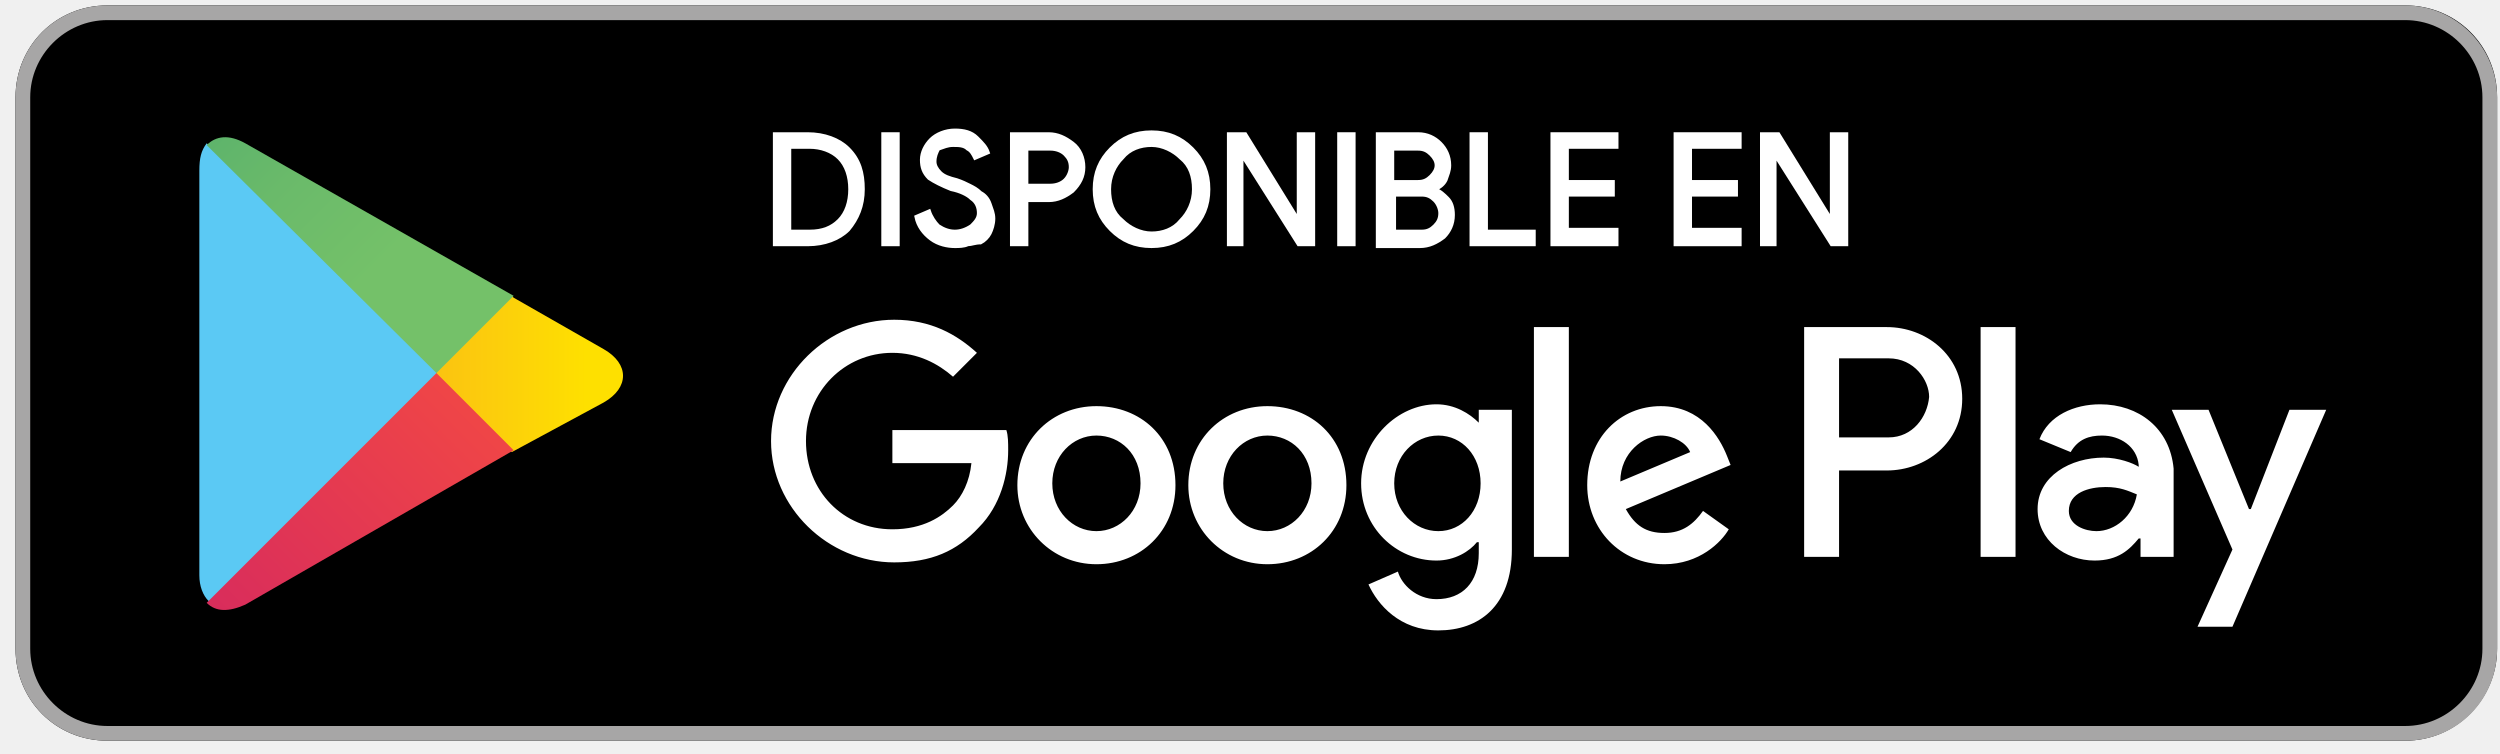
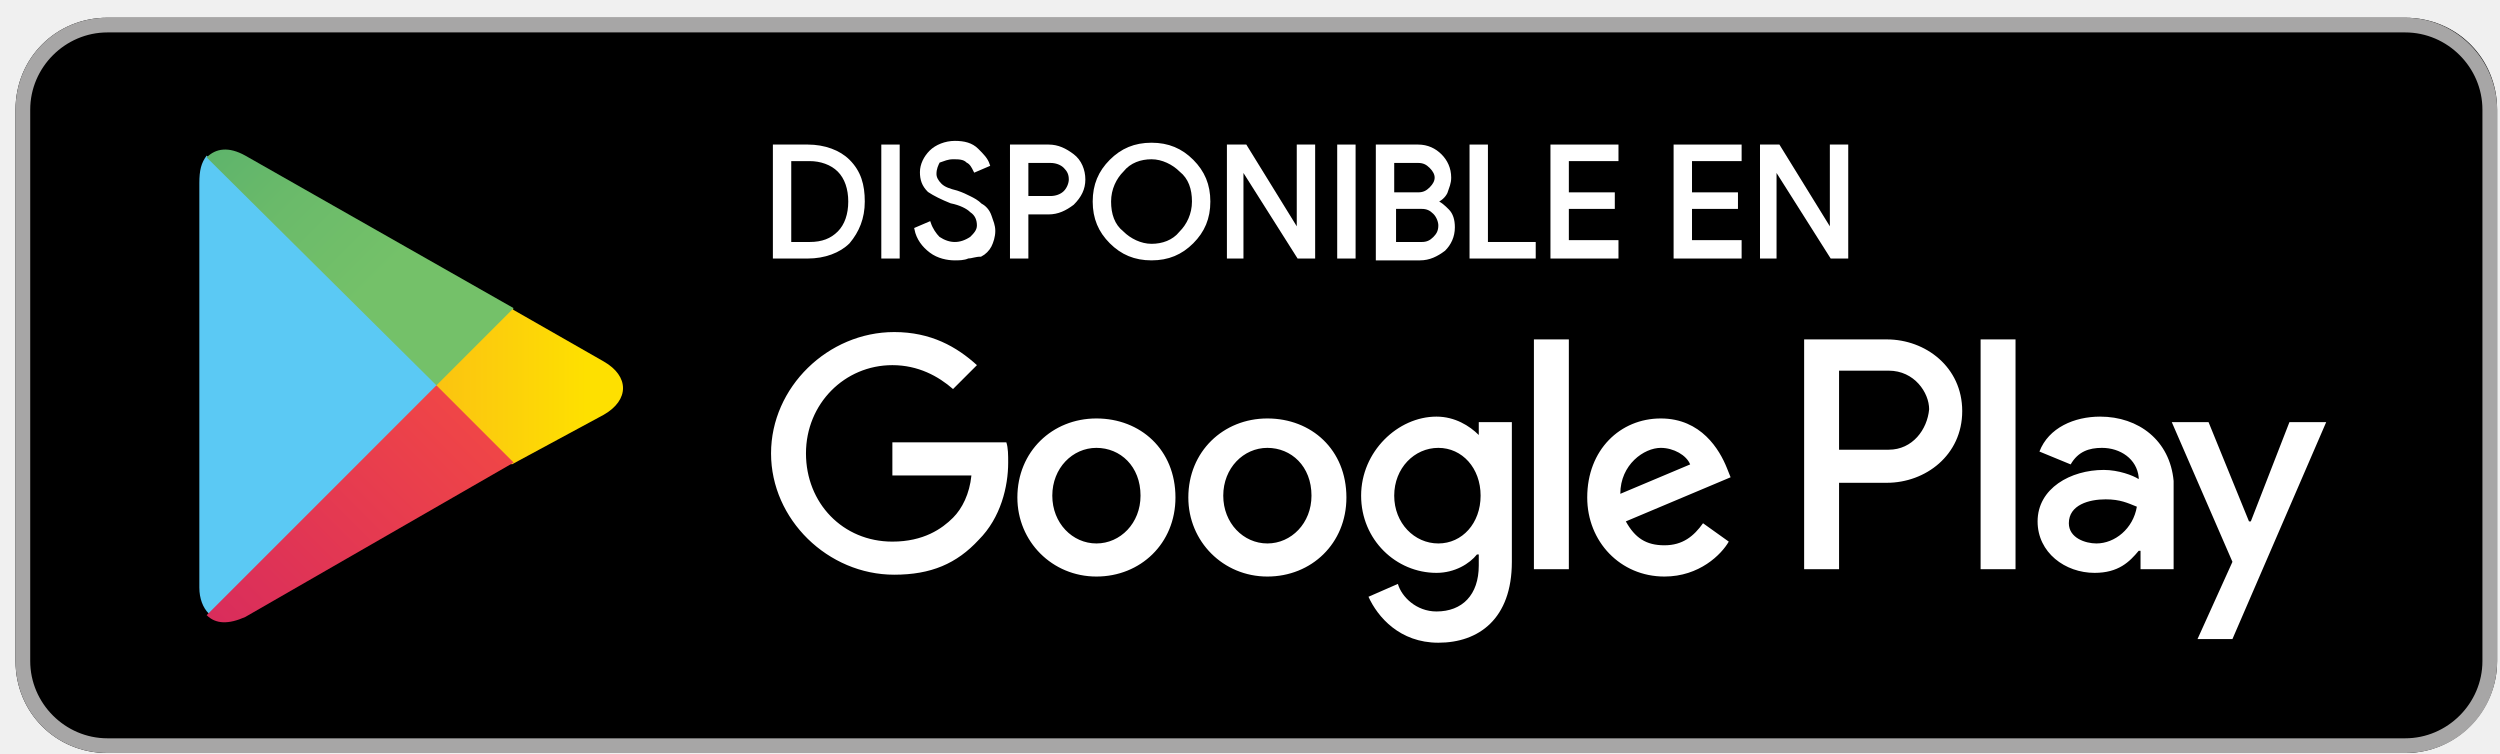
<svg xmlns="http://www.w3.org/2000/svg" width="136" height="41" viewBox="0 0 136 41" fill="none">
-   <path d="M130.844 40.294H5.844C3.044 40.294 0.844 38.094 0.844 35.294V5.294C0.844 2.494 3.044 0.294 5.844 0.294H130.844C133.644 0.294 135.844 2.494 135.844 5.294V35.294C135.844 37.994 133.644 40.294 130.844 40.294Z" fill="black" />
-   <path d="M130.844 1.094C133.144 1.094 135.044 2.994 135.044 5.294V35.294C135.044 37.594 133.144 39.494 130.844 39.494H5.844C3.544 39.494 1.644 37.594 1.644 35.294V5.294C1.644 2.994 3.544 1.094 5.844 1.094H130.844ZM130.844 0.294H5.844C3.044 0.294 0.844 2.494 0.844 5.294V35.294C0.844 38.094 3.044 40.294 5.844 40.294H130.844C133.644 40.294 135.844 38.094 135.844 35.294V5.294C135.844 2.594 133.644 0.294 130.844 0.294Z" fill="#A7A6A6" />
-   <path d="M68.945 22.094C66.545 22.094 64.645 23.894 64.645 26.394C64.645 28.794 66.545 30.694 68.945 30.694C71.345 30.694 73.245 28.894 73.245 26.394C73.245 23.794 71.345 22.094 68.945 22.094ZM68.945 28.894C67.645 28.894 66.545 27.794 66.545 26.294C66.545 24.794 67.645 23.694 68.945 23.694C70.245 23.694 71.345 24.694 71.345 26.294C71.345 27.794 70.245 28.894 68.945 28.894ZM59.645 22.094C57.245 22.094 55.345 23.894 55.345 26.394C55.345 28.794 57.245 30.694 59.645 30.694C62.045 30.694 63.945 28.894 63.945 26.394C63.945 23.794 62.045 22.094 59.645 22.094ZM59.645 28.894C58.345 28.894 57.245 27.794 57.245 26.294C57.245 24.794 58.345 23.694 59.645 23.694C60.945 23.694 62.045 24.694 62.045 26.294C62.045 27.794 60.945 28.894 59.645 28.894ZM48.545 23.394V25.194H52.845C52.745 26.194 52.345 26.994 51.845 27.494C51.245 28.094 50.245 28.794 48.545 28.794C45.845 28.794 43.845 26.694 43.845 23.994C43.845 21.294 45.945 19.194 48.545 19.194C49.945 19.194 51.045 19.794 51.845 20.494L53.145 19.194C52.045 18.194 50.645 17.394 48.645 17.394C45.045 17.394 41.945 20.394 41.945 23.994C41.945 27.594 45.045 30.594 48.645 30.594C50.645 30.594 52.045 29.994 53.245 28.694C54.445 27.494 54.845 25.794 54.845 24.494C54.845 24.094 54.845 23.694 54.745 23.394H48.545ZM93.945 24.794C93.545 23.794 92.545 22.094 90.345 22.094C88.145 22.094 86.345 23.794 86.345 26.394C86.345 28.794 88.145 30.694 90.545 30.694C92.445 30.694 93.645 29.494 94.045 28.794L92.645 27.794C92.145 28.494 91.545 28.994 90.545 28.994C89.545 28.994 88.945 28.594 88.445 27.694L94.145 25.294L93.945 24.794ZM88.145 26.194C88.145 24.594 89.445 23.694 90.345 23.694C91.045 23.694 91.745 24.094 91.945 24.594L88.145 26.194ZM83.445 30.294H85.345V17.794H83.445V30.294ZM80.445 22.994C79.945 22.494 79.145 21.994 78.145 21.994C76.045 21.994 74.045 23.894 74.045 26.294C74.045 28.694 75.945 30.494 78.145 30.494C79.145 30.494 79.945 29.994 80.345 29.494H80.445V30.094C80.445 31.694 79.545 32.594 78.145 32.594C77.045 32.594 76.245 31.794 76.045 31.094L74.445 31.794C74.945 32.894 76.145 34.294 78.245 34.294C80.445 34.294 82.245 32.994 82.245 29.894V22.294H80.445V22.994ZM78.245 28.894C76.945 28.894 75.845 27.794 75.845 26.294C75.845 24.794 76.945 23.694 78.245 23.694C79.545 23.694 80.545 24.794 80.545 26.294C80.545 27.794 79.545 28.894 78.245 28.894ZM102.645 17.794H98.145V30.294H100.045V25.594H102.645C104.745 25.594 106.745 24.094 106.745 21.694C106.745 19.294 104.745 17.794 102.645 17.794ZM102.745 23.794H100.045V19.494H102.745C104.145 19.494 104.945 20.694 104.945 21.594C104.845 22.694 104.045 23.794 102.745 23.794ZM114.245 21.994C112.845 21.994 111.445 22.594 110.945 23.894L112.645 24.594C113.045 23.894 113.645 23.694 114.345 23.694C115.345 23.694 116.245 24.294 116.345 25.294V25.394C116.045 25.194 115.245 24.894 114.445 24.894C112.645 24.894 110.845 25.894 110.845 27.694C110.845 29.394 112.345 30.494 113.945 30.494C115.245 30.494 115.845 29.894 116.345 29.294H116.445V30.294H118.245V25.494C118.045 23.294 116.345 21.994 114.245 21.994ZM114.045 28.894C113.445 28.894 112.545 28.594 112.545 27.794C112.545 26.794 113.645 26.494 114.545 26.494C115.345 26.494 115.745 26.694 116.245 26.894C116.045 28.094 115.045 28.894 114.045 28.894ZM124.545 22.294L122.445 27.694H122.345L120.145 22.294H118.145L121.445 29.894L119.545 34.094H121.445L126.545 22.294H124.545ZM107.745 30.294H109.645V17.794H107.745V30.294Z" fill="white" />
-   <path d="M11.244 7.794C10.944 8.194 10.844 8.594 10.844 9.294V31.294C10.844 31.894 11.044 32.394 11.344 32.694L11.444 32.794L23.844 20.394V20.294V20.194L11.244 7.794Z" fill="#5BC9F4" />
-   <path d="M27.842 24.594L23.742 20.494V20.294V20.194L27.842 16.094L27.942 16.194L32.842 18.994C34.242 19.794 34.242 21.094 32.842 21.894L27.842 24.594Z" fill="url(#paint0_linear_36366_137669)" />
-   <path d="M27.942 24.494L23.742 20.294L11.242 32.794C11.742 33.294 12.442 33.294 13.342 32.894L27.942 24.494Z" fill="url(#paint1_linear_36366_137669)" />
-   <path d="M27.942 16.094L13.342 7.794C12.442 7.294 11.742 7.394 11.242 7.894L23.742 20.294L27.942 16.094Z" fill="url(#paint2_linear_36366_137669)" />
-   <path d="M42.145 13.294V7.294H43.944C44.844 7.294 45.645 7.594 46.145 8.094C46.745 8.694 46.944 9.394 46.944 10.294C46.944 11.194 46.645 11.894 46.145 12.494C45.645 12.994 44.844 13.294 43.944 13.294H42.145ZM42.944 12.594H44.044C44.745 12.594 45.245 12.394 45.645 11.994C46.044 11.594 46.245 10.994 46.245 10.294C46.245 9.594 46.044 8.994 45.645 8.594C45.245 8.194 44.645 7.994 44.044 7.994H42.944V12.594Z" fill="white" stroke="white" stroke-width="0.2" stroke-miterlimit="10" />
-   <path d="M48.043 13.294V7.294H48.843V13.294H48.043Z" fill="white" stroke="white" stroke-width="0.2" stroke-miterlimit="10" />
-   <path d="M51.944 13.394C51.544 13.394 51.044 13.294 50.644 12.994C50.244 12.694 49.944 12.294 49.844 11.794L50.544 11.494C50.644 11.794 50.844 12.094 51.044 12.294C51.344 12.494 51.644 12.594 51.944 12.594C52.244 12.594 52.544 12.494 52.844 12.294C53.044 12.094 53.244 11.894 53.244 11.594C53.244 11.294 53.144 10.994 52.844 10.794C52.644 10.594 52.244 10.394 51.744 10.294C51.244 10.094 50.844 9.894 50.544 9.694C50.244 9.394 50.144 9.094 50.144 8.694C50.144 8.294 50.344 7.894 50.644 7.594C50.944 7.294 51.444 7.094 51.944 7.094C52.444 7.094 52.844 7.194 53.144 7.494C53.444 7.794 53.644 7.994 53.744 8.294L53.044 8.594C52.944 8.394 52.844 8.194 52.644 8.094C52.444 7.894 52.144 7.894 51.844 7.894C51.544 7.894 51.344 7.994 51.044 8.094C50.944 8.294 50.844 8.494 50.844 8.794C50.844 8.994 50.944 9.194 51.144 9.394C51.344 9.594 51.644 9.694 52.044 9.794C52.344 9.894 52.544 9.994 52.744 10.094C52.944 10.194 53.144 10.294 53.344 10.494C53.544 10.594 53.744 10.794 53.844 11.094C53.944 11.394 54.044 11.594 54.044 11.894C54.044 12.194 53.944 12.494 53.844 12.694C53.744 12.894 53.544 13.094 53.344 13.194C53.044 13.194 52.844 13.294 52.644 13.294C52.444 13.394 52.144 13.394 51.944 13.394Z" fill="white" stroke="white" stroke-width="0.2" stroke-miterlimit="10" />
-   <path d="M55.843 13.294H55.043V7.294H57.043C57.543 7.294 57.943 7.494 58.343 7.794C58.743 8.094 58.943 8.594 58.943 9.094C58.943 9.594 58.743 9.994 58.343 10.394C57.943 10.694 57.543 10.894 57.043 10.894H55.843V13.294ZM55.843 10.094H57.143C57.443 10.094 57.743 9.994 57.943 9.794C58.143 9.594 58.243 9.294 58.243 9.094C58.243 8.794 58.143 8.594 57.943 8.394C57.743 8.194 57.443 8.094 57.143 8.094H55.843V10.094Z" fill="white" stroke="white" stroke-width="0.2" stroke-miterlimit="10" />
-   <path d="M64.843 12.494C64.243 13.094 63.543 13.394 62.643 13.394C61.743 13.394 61.043 13.094 60.443 12.494C59.843 11.894 59.543 11.194 59.543 10.294C59.543 9.394 59.843 8.694 60.443 8.094C61.043 7.494 61.743 7.194 62.643 7.194C63.543 7.194 64.243 7.494 64.843 8.094C65.443 8.694 65.743 9.394 65.743 10.294C65.743 11.194 65.443 11.894 64.843 12.494ZM61.043 11.994C61.443 12.394 62.043 12.694 62.643 12.694C63.243 12.694 63.843 12.494 64.243 11.994C64.643 11.594 64.943 10.994 64.943 10.294C64.943 9.594 64.743 8.994 64.243 8.594C63.843 8.194 63.243 7.894 62.643 7.894C62.043 7.894 61.443 8.094 61.043 8.594C60.643 8.994 60.343 9.594 60.343 10.294C60.343 10.994 60.543 11.594 61.043 11.994Z" fill="white" stroke="white" stroke-width="0.2" stroke-miterlimit="10" />
-   <path d="M66.844 13.294V7.294H67.744L70.644 11.994V10.794V7.294H71.444V13.294H70.644L67.544 8.394V9.594V13.294H66.844Z" fill="white" stroke="white" stroke-width="0.2" stroke-miterlimit="10" />
-   <path d="M72.844 13.294V7.294H73.644V13.294H72.844Z" fill="white" stroke="white" stroke-width="0.2" stroke-miterlimit="10" />
-   <path d="M74.945 13.294V7.294H77.145C77.645 7.294 78.045 7.494 78.345 7.794C78.645 8.094 78.845 8.494 78.845 8.994C78.845 9.294 78.745 9.494 78.645 9.794C78.545 9.994 78.345 10.194 78.045 10.294C78.345 10.394 78.545 10.594 78.745 10.794C78.945 10.994 79.045 11.294 79.045 11.694C79.045 12.194 78.845 12.594 78.545 12.894C78.145 13.194 77.745 13.394 77.245 13.394H74.945V13.294ZM75.745 9.894H77.145C77.445 9.894 77.645 9.794 77.845 9.594C78.045 9.394 78.145 9.194 78.145 8.994C78.145 8.794 78.045 8.594 77.845 8.394C77.645 8.194 77.445 8.094 77.145 8.094H75.745V9.894ZM75.745 12.594H77.345C77.645 12.594 77.845 12.494 78.045 12.294C78.245 12.094 78.345 11.894 78.345 11.594C78.345 11.394 78.245 11.094 78.045 10.894C77.845 10.694 77.645 10.594 77.345 10.594H75.845V12.594H75.745Z" fill="white" stroke="white" stroke-width="0.2" stroke-miterlimit="10" />
-   <path d="M80.043 13.294V7.294H80.843V12.594H83.443V13.294H80.043Z" fill="white" stroke="white" stroke-width="0.2" stroke-miterlimit="10" />
-   <path d="M87.945 7.994H85.245V9.894H87.745V10.594H85.245V12.494H87.945V13.294H84.445V7.294H87.945V7.994Z" fill="white" stroke="white" stroke-width="0.2" stroke-miterlimit="10" />
-   <path d="M94.644 7.994H91.945V9.894H94.445V10.594H91.945V12.494H94.644V13.294H91.144V7.294H94.644V7.994Z" fill="white" stroke="white" stroke-width="0.2" stroke-miterlimit="10" />
-   <path d="M95.844 13.294V7.294H96.744L99.644 11.994V10.794V7.294H100.444V13.294H99.644L96.544 8.394V9.594V13.294H95.844Z" fill="white" stroke="white" stroke-width="0.2" stroke-miterlimit="10" />
+   <path d="M130.844 40.964H5.844C3.044 40.964 0.844 38.764 0.844 35.964V5.964C0.844 3.164 3.044 0.964 5.844 0.964H130.844C133.644 0.964 135.844 3.164 135.844 5.964V35.964C135.844 38.664 133.644 40.964 130.844 40.964Z" fill="black" />
+   <path d="M130.844 1.764C133.144 1.764 135.044 3.664 135.044 5.964V35.964C135.044 38.264 133.144 40.164 130.844 40.164H5.844C3.544 40.164 1.644 38.264 1.644 35.964V5.964C1.644 3.664 3.544 1.764 5.844 1.764H130.844ZM130.844 0.964H5.844C3.044 0.964 0.844 3.164 0.844 5.964V35.964C0.844 38.764 3.044 40.964 5.844 40.964H130.844C133.644 40.964 135.844 38.764 135.844 35.964V5.964C135.844 3.264 133.644 0.964 130.844 0.964Z" fill="#A7A6A6" />
+   <path d="M68.945 22.764C66.545 22.764 64.645 24.564 64.645 27.064C64.645 29.464 66.545 31.364 68.945 31.364C71.345 31.364 73.245 29.564 73.245 27.064C73.245 24.464 71.345 22.764 68.945 22.764ZM68.945 29.564C67.645 29.564 66.545 28.464 66.545 26.964C66.545 25.464 67.645 24.364 68.945 24.364C70.245 24.364 71.345 25.364 71.345 26.964C71.345 28.464 70.245 29.564 68.945 29.564ZM59.645 22.764C57.245 22.764 55.345 24.564 55.345 27.064C55.345 29.464 57.245 31.364 59.645 31.364C62.045 31.364 63.945 29.564 63.945 27.064C63.945 24.464 62.045 22.764 59.645 22.764ZM59.645 29.564C58.345 29.564 57.245 28.464 57.245 26.964C57.245 25.464 58.345 24.364 59.645 24.364C60.945 24.364 62.045 25.364 62.045 26.964C62.045 28.464 60.945 29.564 59.645 29.564ZM48.545 24.064V25.864H52.845C52.745 26.864 52.345 27.664 51.845 28.164C51.245 28.764 50.245 29.464 48.545 29.464C45.845 29.464 43.845 27.364 43.845 24.664C43.845 21.964 45.945 19.864 48.545 19.864C49.945 19.864 51.045 20.464 51.845 21.164L53.145 19.864C52.045 18.864 50.645 18.064 48.645 18.064C45.045 18.064 41.945 21.064 41.945 24.664C41.945 28.264 45.045 31.264 48.645 31.264C50.645 31.264 52.045 30.664 53.245 29.364C54.445 28.164 54.845 26.464 54.845 25.164C54.845 24.764 54.845 24.364 54.745 24.064H48.545ZM93.945 25.464C93.545 24.464 92.545 22.764 90.345 22.764C88.145 22.764 86.345 24.464 86.345 27.064C86.345 29.464 88.145 31.364 90.545 31.364C92.445 31.364 93.645 30.164 94.045 29.464L92.645 28.464C92.145 29.164 91.545 29.664 90.545 29.664C89.545 29.664 88.945 29.264 88.445 28.364L94.145 25.964L93.945 25.464ZM88.145 26.864C88.145 25.264 89.445 24.364 90.345 24.364C91.045 24.364 91.745 24.764 91.945 25.264L88.145 26.864ZM83.445 30.964H85.345V18.464H83.445V30.964ZM80.445 23.664C79.945 23.164 79.145 22.664 78.145 22.664C76.045 22.664 74.045 24.564 74.045 26.964C74.045 29.364 75.945 31.164 78.145 31.164C79.145 31.164 79.945 30.664 80.345 30.164H80.445V30.764C80.445 32.364 79.545 33.264 78.145 33.264C77.045 33.264 76.245 32.464 76.045 31.764L74.445 32.464C74.945 33.564 76.145 34.964 78.245 34.964C80.445 34.964 82.245 33.664 82.245 30.564V22.964H80.445V23.664ZM78.245 29.564C76.945 29.564 75.845 28.464 75.845 26.964C75.845 25.464 76.945 24.364 78.245 24.364C79.545 24.364 80.545 25.464 80.545 26.964C80.545 28.464 79.545 29.564 78.245 29.564ZM102.645 18.464H98.145V30.964H100.045V26.264H102.645C104.745 26.264 106.745 24.764 106.745 22.364C106.745 19.964 104.745 18.464 102.645 18.464ZM102.745 24.464H100.045V20.164H102.745C104.145 20.164 104.945 21.364 104.945 22.264C104.845 23.364 104.045 24.464 102.745 24.464ZM114.245 22.664C112.845 22.664 111.445 23.264 110.945 24.564L112.645 25.264C113.045 24.564 113.645 24.364 114.345 24.364C115.345 24.364 116.245 24.964 116.345 25.964V26.064C116.045 25.864 115.245 25.564 114.445 25.564C112.645 25.564 110.845 26.564 110.845 28.364C110.845 30.064 112.345 31.164 113.945 31.164C115.245 31.164 115.845 30.564 116.345 29.964H116.445V30.964H118.245V26.164C118.045 23.964 116.345 22.664 114.245 22.664ZM114.045 29.564C113.445 29.564 112.545 29.264 112.545 28.464C112.545 27.464 113.645 27.164 114.545 27.164C115.345 27.164 115.745 27.364 116.245 27.564C116.045 28.764 115.045 29.564 114.045 29.564ZM124.545 22.964L122.445 28.364H122.345L120.145 22.964H118.145L121.445 30.564L119.545 34.764H121.445L126.545 22.964H124.545ZM107.745 30.964H109.645V18.464H107.745V30.964Z" fill="white" />
+   <path d="M11.244 8.464C10.944 8.864 10.844 9.264 10.844 9.964V31.964C10.844 32.564 11.044 33.064 11.344 33.364L11.444 33.464L23.844 21.064V20.964V20.864L11.244 8.464Z" fill="#5BC9F4" />
+   <path d="M27.842 25.264L23.742 21.164V20.964V20.864L27.842 16.764L27.942 16.864L32.842 19.664C34.242 20.464 34.242 21.764 32.842 22.564L27.842 25.264Z" fill="url(#paint0_linear_36366_137669)" />
+   <path d="M27.942 25.164L23.742 20.964L11.242 33.464C11.742 33.964 12.442 33.964 13.342 33.564L27.942 25.164Z" fill="url(#paint1_linear_36366_137669)" />
+   <path d="M27.942 16.764L13.342 8.464C12.442 7.964 11.742 8.064 11.242 8.564L23.742 20.964L27.942 16.764Z" fill="url(#paint2_linear_36366_137669)" />
+   <path d="M42.145 13.964V7.964H43.944C44.844 7.964 45.645 8.264 46.145 8.764C46.745 9.364 46.944 10.064 46.944 10.964C46.944 11.864 46.645 12.564 46.145 13.164C45.645 13.664 44.844 13.964 43.944 13.964H42.145ZM42.944 13.264H44.044C44.745 13.264 45.245 13.064 45.645 12.664C46.044 12.264 46.245 11.664 46.245 10.964C46.245 10.264 46.044 9.664 45.645 9.264C45.245 8.864 44.645 8.664 44.044 8.664H42.944V13.264Z" fill="white" stroke="white" stroke-width="0.2" stroke-miterlimit="10" />
+   <path d="M48.043 13.964V7.964H48.843V13.964H48.043Z" fill="white" stroke="white" stroke-width="0.2" stroke-miterlimit="10" />
+   <path d="M51.944 14.064C51.544 14.064 51.044 13.964 50.644 13.664C50.244 13.364 49.944 12.964 49.844 12.464L50.544 12.164C50.644 12.464 50.844 12.764 51.044 12.964C51.344 13.164 51.644 13.264 51.944 13.264C52.244 13.264 52.544 13.164 52.844 12.964C53.044 12.764 53.244 12.564 53.244 12.264C53.244 11.964 53.144 11.664 52.844 11.464C52.644 11.264 52.244 11.064 51.744 10.964C51.244 10.764 50.844 10.564 50.544 10.364C50.244 10.064 50.144 9.764 50.144 9.364C50.144 8.964 50.344 8.564 50.644 8.264C50.944 7.964 51.444 7.764 51.944 7.764C52.444 7.764 52.844 7.864 53.144 8.164C53.444 8.464 53.644 8.664 53.744 8.964L53.044 9.264C52.944 9.064 52.844 8.864 52.644 8.764C52.444 8.564 52.144 8.564 51.844 8.564C51.544 8.564 51.344 8.664 51.044 8.764C50.944 8.964 50.844 9.164 50.844 9.464C50.844 9.664 50.944 9.864 51.144 10.064C51.344 10.264 51.644 10.364 52.044 10.464C52.344 10.564 52.544 10.664 52.744 10.764C52.944 10.864 53.144 10.964 53.344 11.164C53.544 11.264 53.744 11.464 53.844 11.764C53.944 12.064 54.044 12.264 54.044 12.564C54.044 12.864 53.944 13.164 53.844 13.364C53.744 13.564 53.544 13.764 53.344 13.864C53.044 13.864 52.844 13.964 52.644 13.964C52.444 14.064 52.144 14.064 51.944 14.064Z" fill="white" stroke="white" stroke-width="0.2" stroke-miterlimit="10" />
+   <path d="M55.843 13.964H55.043V7.964H57.043C57.543 7.964 57.943 8.164 58.343 8.464C58.743 8.764 58.943 9.264 58.943 9.764C58.943 10.264 58.743 10.664 58.343 11.064C57.943 11.364 57.543 11.564 57.043 11.564H55.843V13.964ZM55.843 10.764H57.143C57.443 10.764 57.743 10.664 57.943 10.464C58.143 10.264 58.243 9.964 58.243 9.764C58.243 9.464 58.143 9.264 57.943 9.064C57.743 8.864 57.443 8.764 57.143 8.764H55.843V10.764Z" fill="white" stroke="white" stroke-width="0.2" stroke-miterlimit="10" />
+   <path d="M64.843 13.164C64.243 13.764 63.543 14.064 62.643 14.064C61.743 14.064 61.043 13.764 60.443 13.164C59.843 12.564 59.543 11.864 59.543 10.964C59.543 10.064 59.843 9.364 60.443 8.764C61.043 8.164 61.743 7.864 62.643 7.864C63.543 7.864 64.243 8.164 64.843 8.764C65.443 9.364 65.743 10.064 65.743 10.964C65.743 11.864 65.443 12.564 64.843 13.164ZM61.043 12.664C61.443 13.064 62.043 13.364 62.643 13.364C63.243 13.364 63.843 13.164 64.243 12.664C64.643 12.264 64.943 11.664 64.943 10.964C64.943 10.264 64.743 9.664 64.243 9.264C63.843 8.864 63.243 8.564 62.643 8.564C62.043 8.564 61.443 8.764 61.043 9.264C60.643 9.664 60.343 10.264 60.343 10.964C60.343 11.664 60.543 12.264 61.043 12.664Z" fill="white" stroke="white" stroke-width="0.2" stroke-miterlimit="10" />
+   <path d="M66.844 13.964V7.964H67.744L70.644 12.664V11.464V7.964H71.444V13.964H70.644L67.544 9.064V10.264V13.964H66.844Z" fill="white" stroke="white" stroke-width="0.2" stroke-miterlimit="10" />
+   <path d="M72.844 13.964V7.964H73.644V13.964H72.844Z" fill="white" stroke="white" stroke-width="0.2" stroke-miterlimit="10" />
+   <path d="M74.945 13.964V7.964H77.145C77.645 7.964 78.045 8.164 78.345 8.464C78.645 8.764 78.845 9.164 78.845 9.664C78.845 9.964 78.745 10.164 78.645 10.464C78.545 10.664 78.345 10.864 78.045 10.964C78.345 11.064 78.545 11.264 78.745 11.464C78.945 11.664 79.045 11.964 79.045 12.364C79.045 12.864 78.845 13.264 78.545 13.564C78.145 13.864 77.745 14.064 77.245 14.064H74.945V13.964ZM75.745 10.564H77.145C77.445 10.564 77.645 10.464 77.845 10.264C78.045 10.064 78.145 9.864 78.145 9.664C78.145 9.464 78.045 9.264 77.845 9.064C77.645 8.864 77.445 8.764 77.145 8.764H75.745V10.564ZM75.745 13.264H77.345C77.645 13.264 77.845 13.164 78.045 12.964C78.245 12.764 78.345 12.564 78.345 12.264C78.345 12.064 78.245 11.764 78.045 11.564C77.845 11.364 77.645 11.264 77.345 11.264H75.845V13.264H75.745Z" fill="white" stroke="white" stroke-width="0.2" stroke-miterlimit="10" />
+   <path d="M80.043 13.964V7.964H80.843V13.264H83.443V13.964H80.043Z" fill="white" stroke="white" stroke-width="0.2" stroke-miterlimit="10" />
+   <path d="M87.945 8.664H85.245V10.564H87.745V11.264H85.245V13.164H87.945V13.964H84.445V7.964H87.945V8.664Z" fill="white" stroke="white" stroke-width="0.2" stroke-miterlimit="10" />
+   <path d="M94.644 8.664H91.945V10.564H94.445V11.264H91.945V13.164H94.644V13.964H91.144V7.964H94.644V8.664Z" fill="white" stroke="white" stroke-width="0.2" stroke-miterlimit="10" />
+   <path d="M95.844 13.964V7.964H96.744L99.644 12.664V11.464V7.964H100.444V13.964H99.644L96.544 9.064V10.264V13.964H95.844Z" fill="white" stroke="white" stroke-width="0.2" stroke-miterlimit="10" />
  <defs>
-     <linearGradient id="paint0_linear_36366_137669" x1="31.931" y1="20.294" x2="7.754" y2="20.294" gradientUnits="userSpaceOnUse">
+     <linearGradient id="paint0_linear_36366_137669" x1="31.931" y1="20.965" x2="7.754" y2="20.965" gradientUnits="userSpaceOnUse">
      <stop stop-color="#FEE000" />
      <stop offset="0.194" stop-color="#FCCF0B" />
      <stop offset="0.547" stop-color="#FAB318" />
      <stop offset="0.828" stop-color="#F9A21B" />
      <stop offset="1" stop-color="#F99B1C" />
    </linearGradient>
-     <linearGradient id="paint1_linear_36366_137669" x1="25.657" y1="22.587" x2="2.917" y2="45.327" gradientUnits="userSpaceOnUse">
+     <linearGradient id="paint1_linear_36366_137669" x1="25.657" y1="23.257" x2="2.917" y2="45.997" gradientUnits="userSpaceOnUse">
      <stop stop-color="#EF4547" />
      <stop offset="1" stop-color="#C6186D" />
    </linearGradient>
-     <linearGradient id="paint2_linear_36366_137669" x1="2.816" y1="-4.84" x2="21.382" y2="13.726" gradientUnits="userSpaceOnUse">
+     <linearGradient id="paint2_linear_36366_137669" x1="2.816" y1="-4.17" x2="21.382" y2="14.396" gradientUnits="userSpaceOnUse">
      <stop stop-color="#279E6F" />
      <stop offset="0.317" stop-color="#4DAB6D" />
      <stop offset="0.74" stop-color="#6ABA6A" />
      <stop offset="1" stop-color="#74C169" />
    </linearGradient>
  </defs>
</svg>
